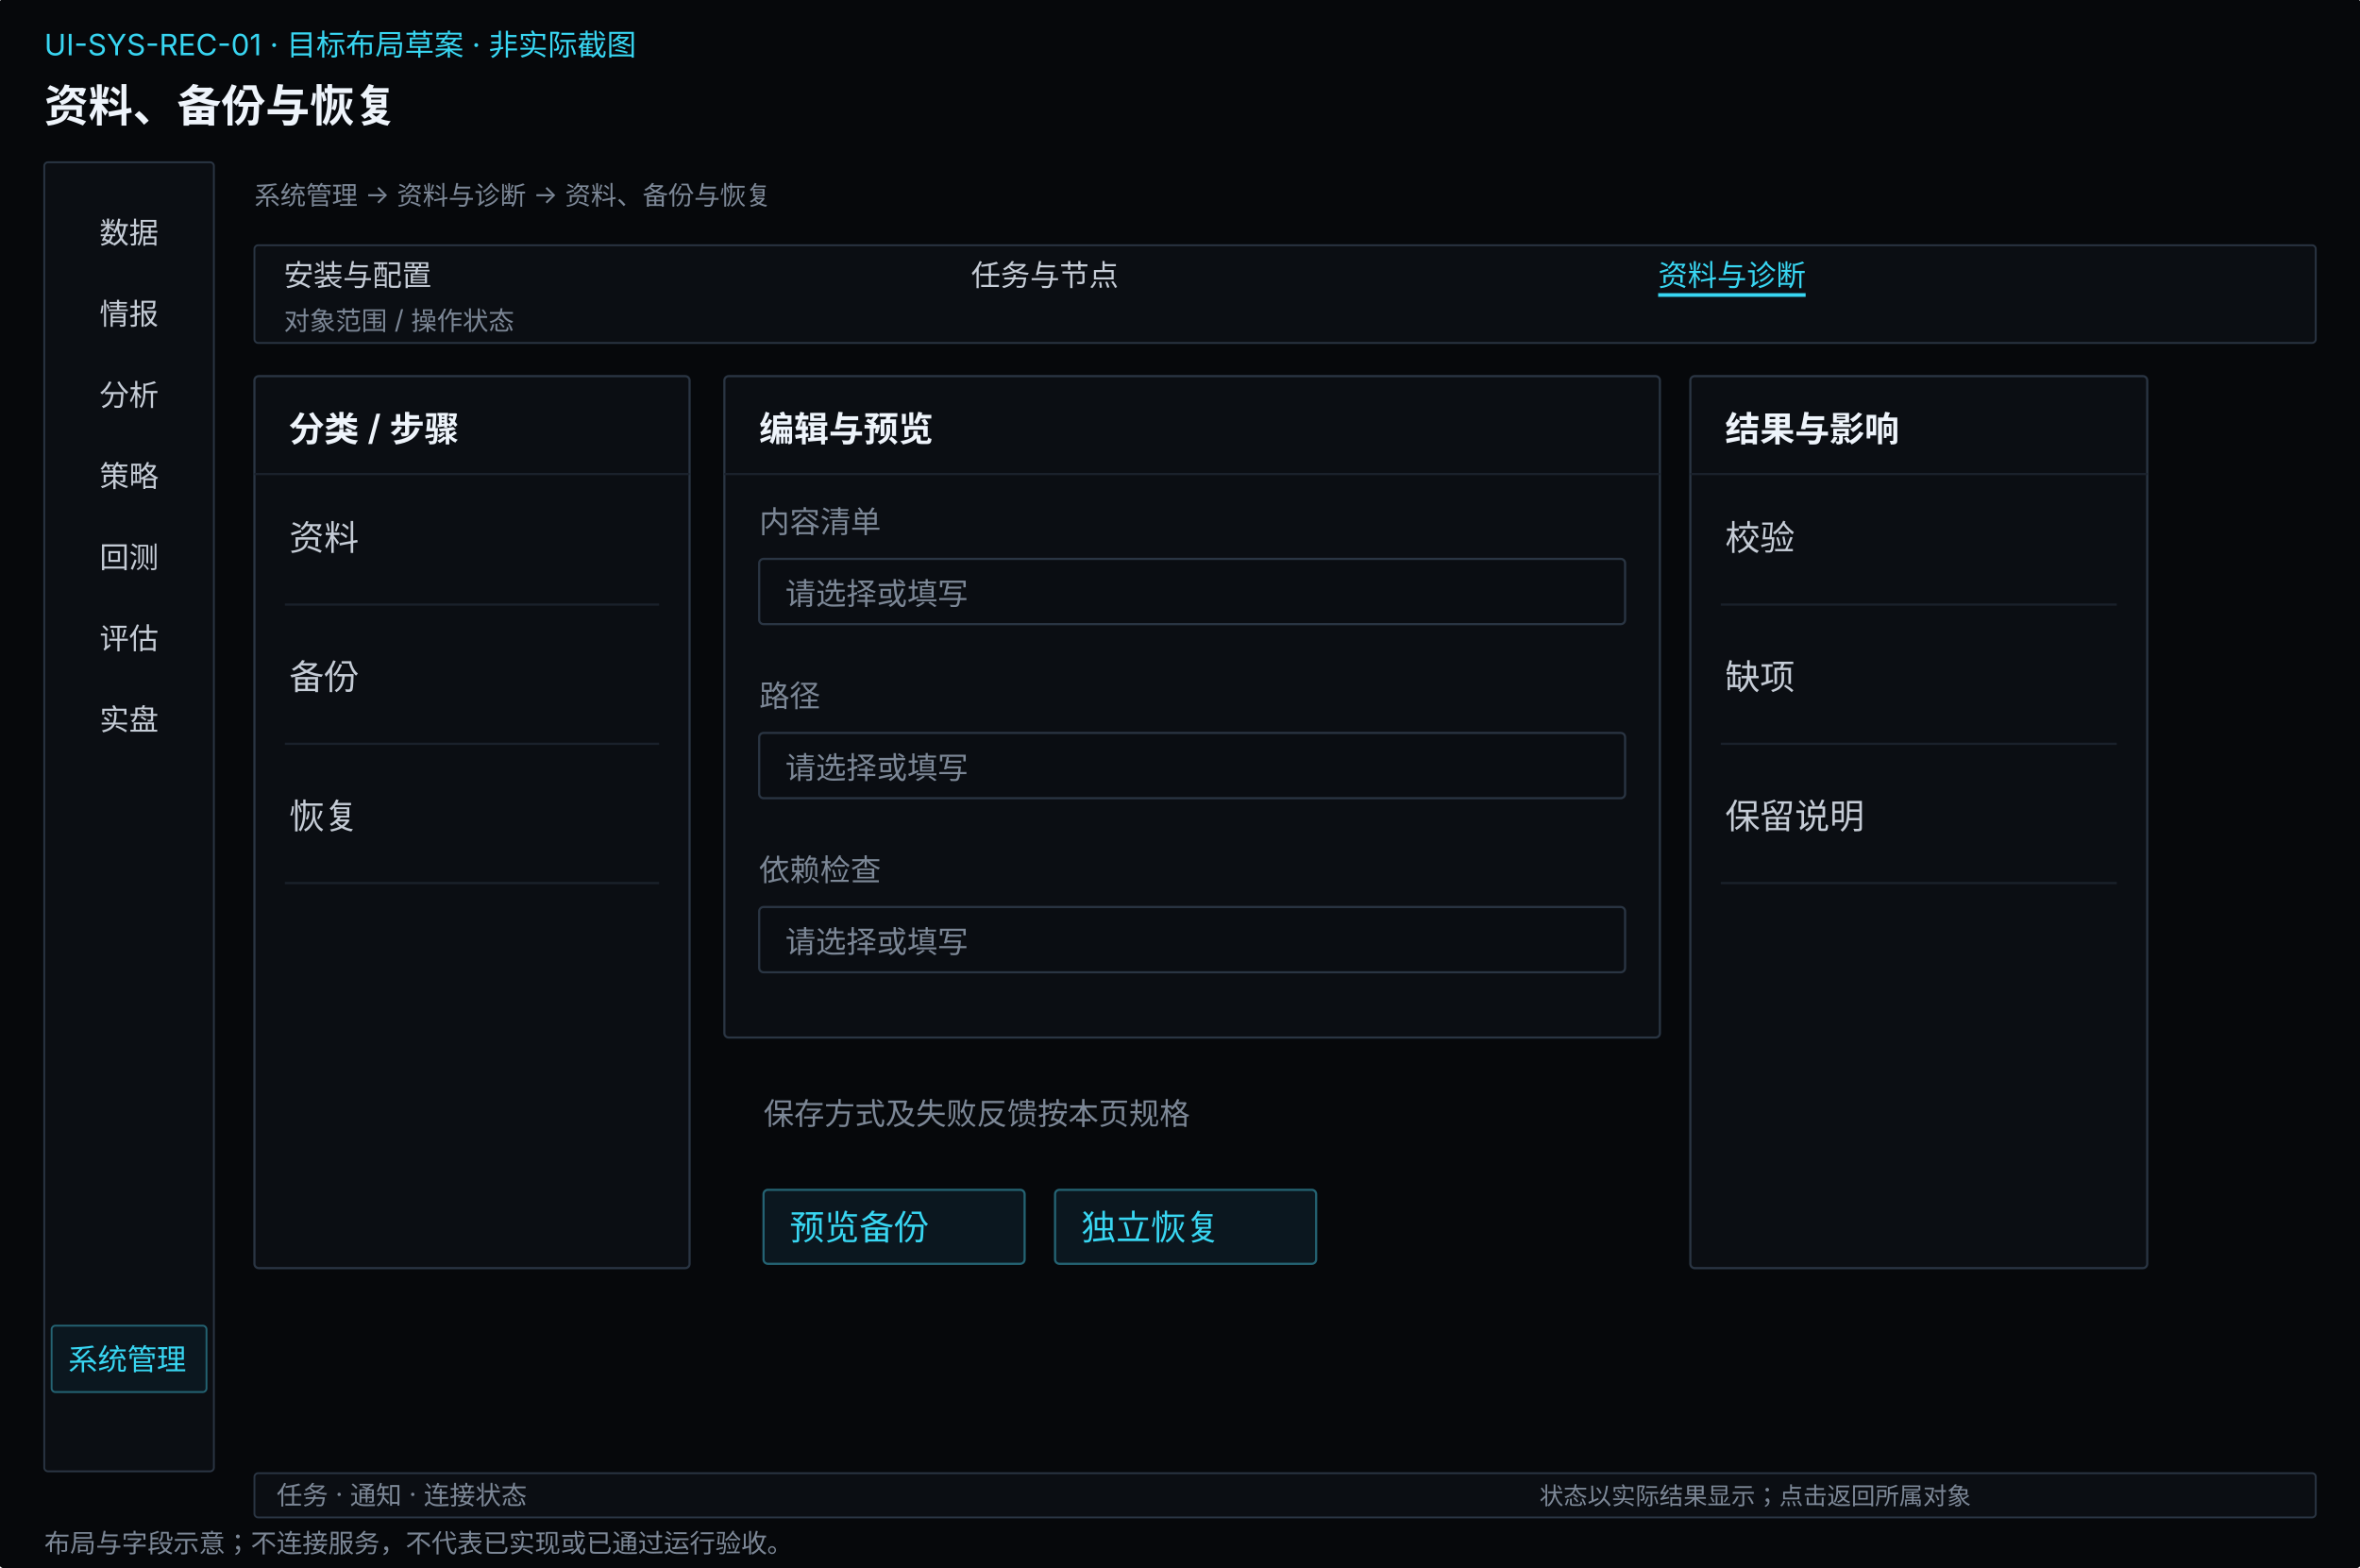
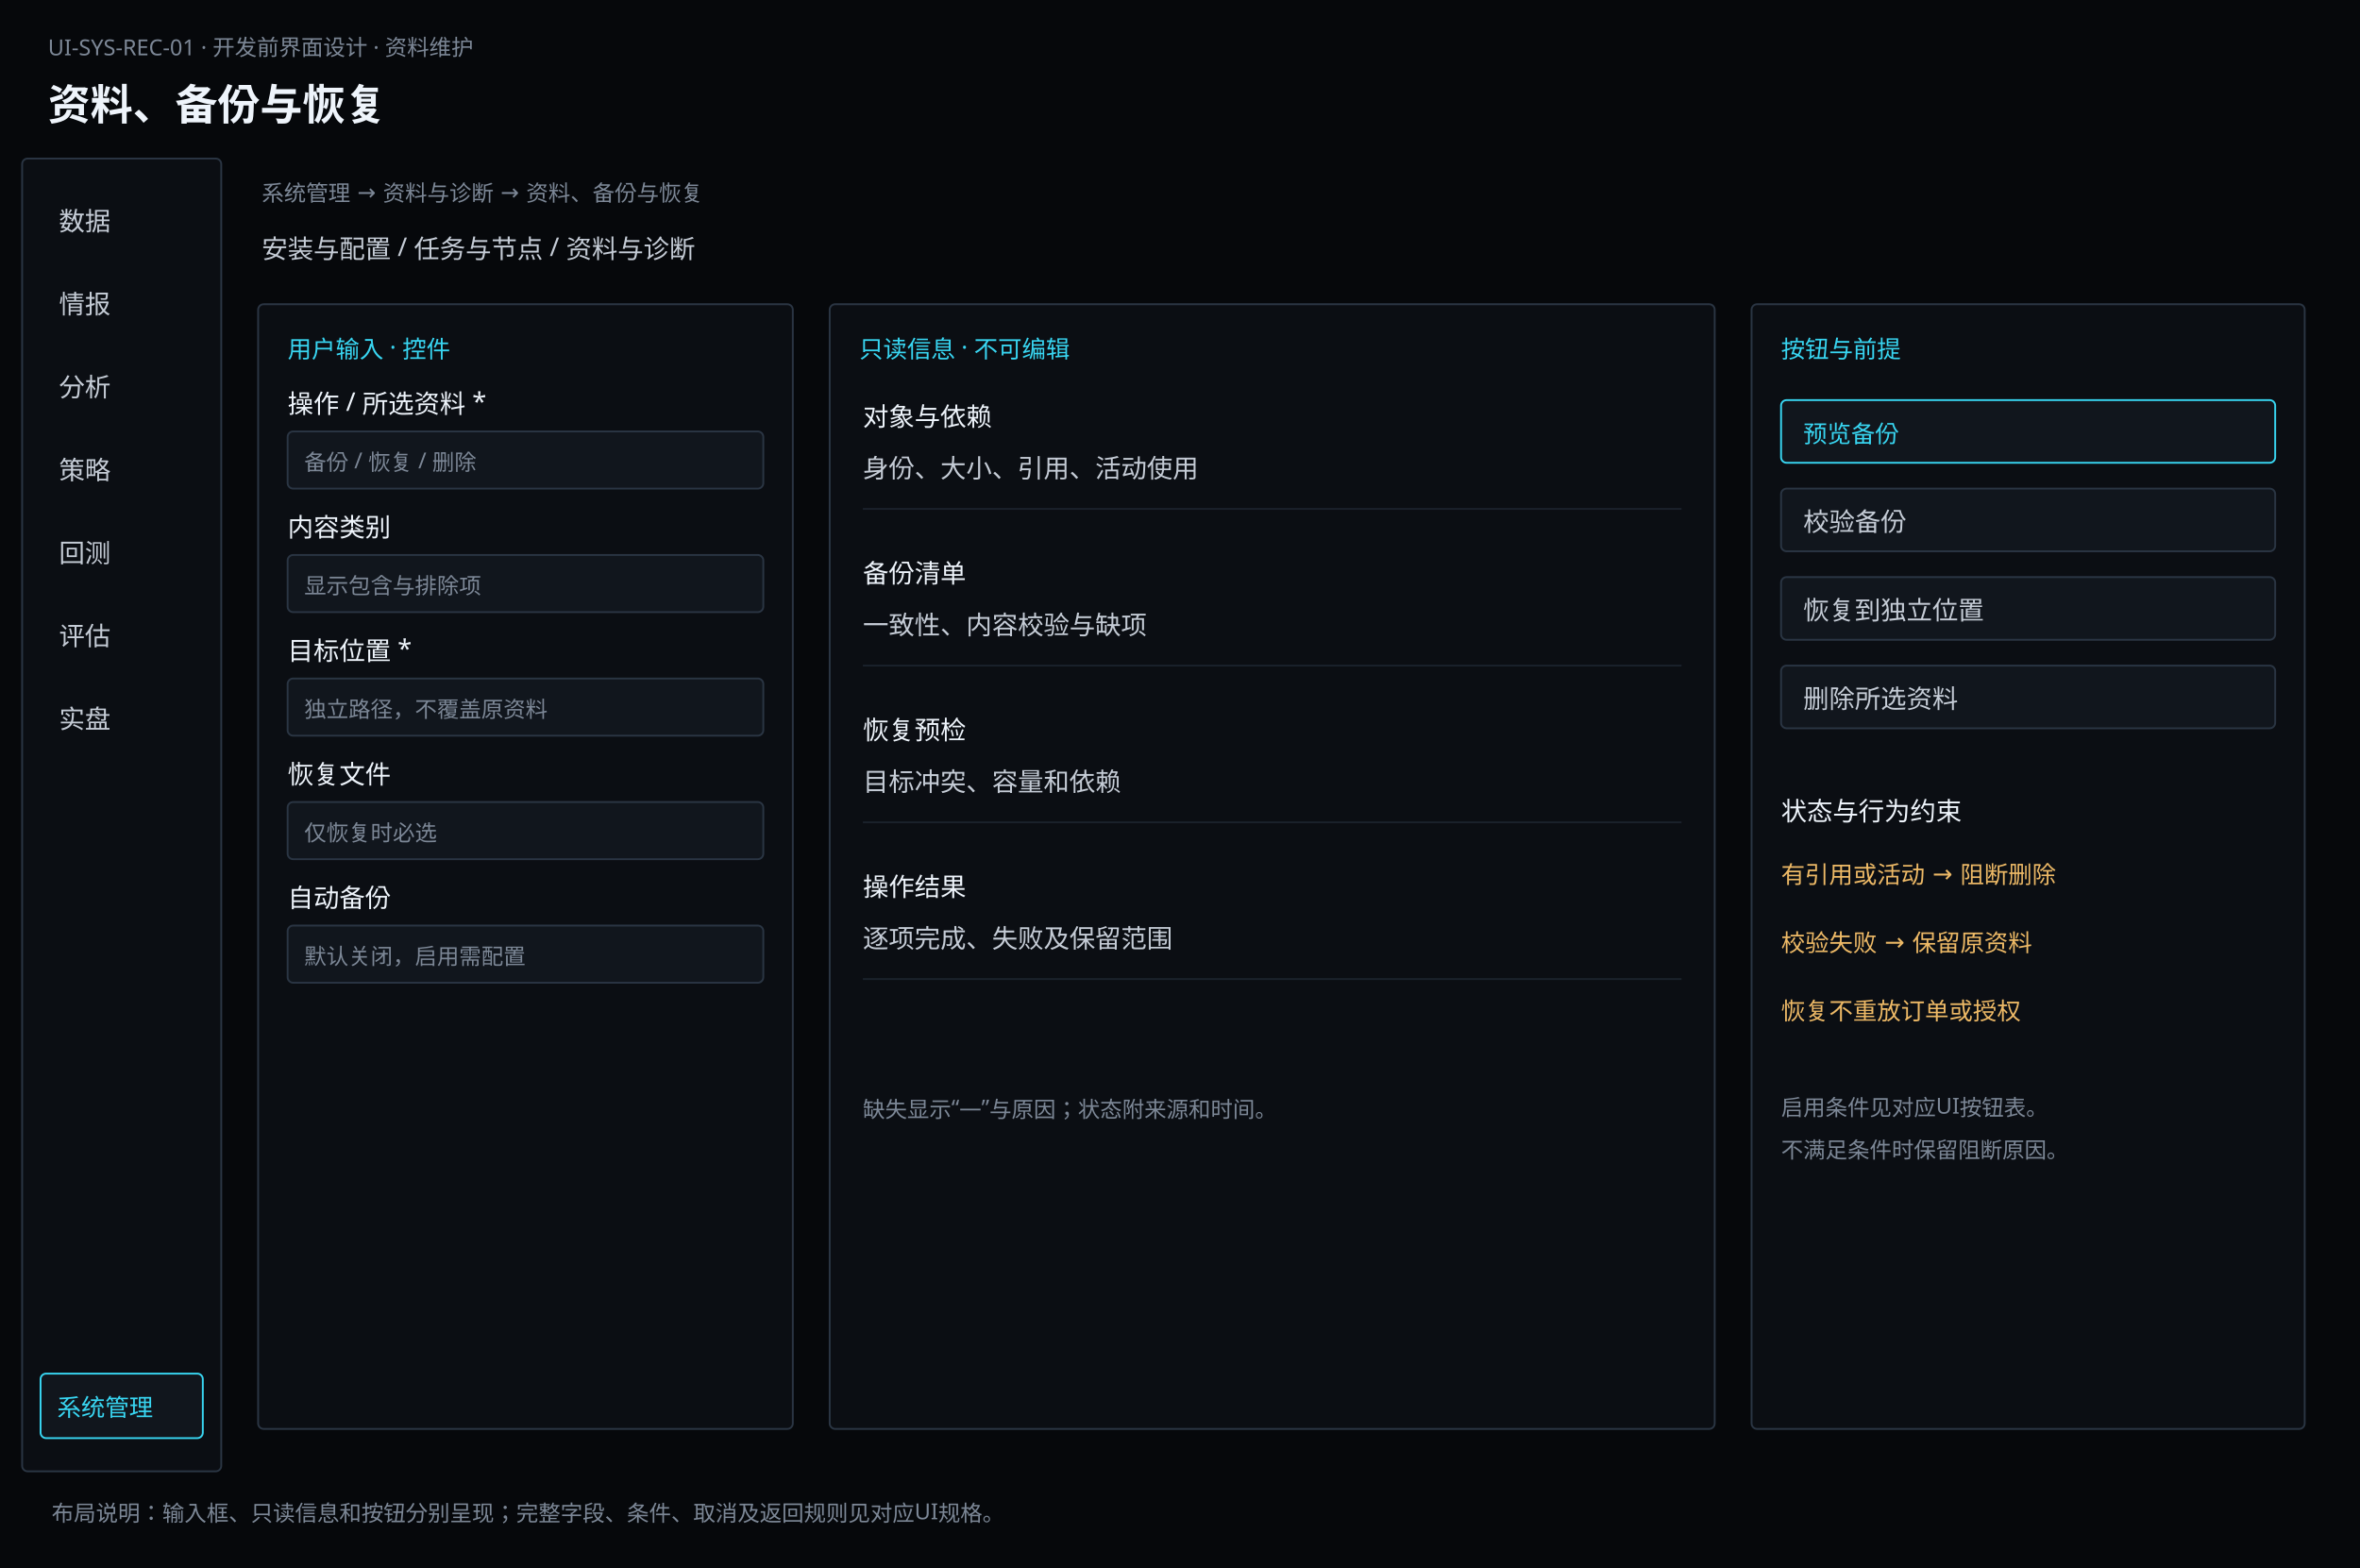
- <svg xmlns="http://www.w3.org/2000/svg" viewBox="0 0 1280 850" role="img" aria-label="UI-SYS-REC-01 资料、备份与恢复目标布局">
-   <style>text{font-family:-apple-system,BlinkMacSystemFont,"PingFang SC",sans-serif;font-size:16px;fill:#c5ccd6}.strong{fill:#eef4fb;font-weight:600}.muted{fill:#7c8796;font-size:14px}.accent{fill:#38d6f2}.title{fill:#eef4fb;font-size:24px;font-weight:600}</style>
-   <rect x="0" y="0" width="1280" height="850" rx="2" fill="#06080b" stroke="#06080b" />
-   <text x="24" y="30" class="accent">UI-SYS-REC-01 · 目标布局草案 · 非实际截图</text>
-   <text x="24" y="66" class="title">资料、备份与恢复</text>
-   <text x="24" y="842" class="muted">布局与字段示意；不连接服务，不代表已实现或已通过运行验收。</text>
-   <rect x="24" y="88" width="92" height="710" rx="2" fill="#0b0e13" stroke="#2a3543" />
-   <text x="54" y="132" class="">数据</text>
-   <text x="54" y="176" class="">情报</text>
-   <text x="54" y="220" class="">分析</text>
-   <text x="54" y="264" class="">策略</text>
-   <text x="54" y="308" class="">回测</text>
-   <text x="54" y="352" class="">评估</text>
-   <text x="54" y="396" class="">实盘</text>
-   <rect x="28" y="719" width="84" height="36" rx="2" fill="#0b171f" stroke="#246373" />
-   <text x="37" y="743" class="accent">系统管理</text>
-   <text x="138" y="111" class="muted">系统管理 → 资料与诊断 → 资料、备份与恢复</text>
-   <rect x="138" y="133" width="1118" height="53" rx="2" fill="#0b0e13" stroke="#2a3543" />
-   <text x="154.0" y="155" class="">安装与配置</text>
-   <text x="526.667" y="155" class="">任务与节点</text>
-   <text x="899.333" y="155" class="accent">资料与诊断</text>
-   <path d="M899.333 160 H979.333" stroke="#38d6f2" stroke-width="2" />
-   <text x="154" y="179" class="muted">对象范围 / 操作状态</text>
-   <rect x="138" y="799" width="1118" height="24" rx="2" fill="#0b0e13" stroke="#2a3543" />
-   <text x="150" y="816" class="muted">任务  ·  通知  ·  连接状态</text>
-   <text x="835" y="816" class="muted" style="font-size:13px">状态以实际结果显示；点击返回所属对象</text>
-   <g transform="translate(138 204) scale(1.18) translate(-44 -174)">
-     <rect x="44" y="174" width="200" height="410" rx="2" fill="#0b0e13" stroke="#2a3543" />
-     <text x="60" y="204" class="strong">分类 / 步骤</text>
-     <path d="M44 219 H244" stroke="#1a212b" />
-     <text x="60" y="254" class="">资料</text>
-     <path d="M58 279 H230" stroke="#1a212b" />
-     <text x="60" y="318" class="">备份</text>
-     <path d="M58 343 H230" stroke="#1a212b" />
-     <text x="60" y="382" class="">恢复</text>
-     <path d="M58 407 H230" stroke="#1a212b" />
-     <rect x="260" y="174" width="430" height="304" rx="2" fill="#0b0e13" stroke="#2a3543" />
-     <text x="276" y="204" class="strong">编辑与预览</text>
-     <path d="M260 219 H690" stroke="#1a212b" />
-     <text x="276" y="246" class="muted">内容清单</text>
-     <rect x="276" y="258" width="398" height="30" rx="2" fill="#0a0d12" stroke="#2a3543" />
-     <text x="288" y="279" class="muted">请选择或填写</text>
-     <text x="276" y="326" class="muted">路径</text>
-     <rect x="276" y="338" width="398" height="30" rx="2" fill="#0a0d12" stroke="#2a3543" />
-     <text x="288" y="359" class="muted">请选择或填写</text>
-     <text x="276" y="406" class="muted">依赖检查</text>
-     <rect x="276" y="418" width="398" height="30" rx="2" fill="#0a0d12" stroke="#2a3543" />
-     <text x="288" y="439" class="muted">请选择或填写</text>
-     <rect x="704" y="174" width="210" height="410" rx="2" fill="#0b0e13" stroke="#2a3543" />
-     <text x="720" y="204" class="strong">结果与影响</text>
-     <path d="M704 219 H914" stroke="#1a212b" />
-     <text x="720" y="254" class="">校验</text>
-     <path d="M718 279 H900" stroke="#1a212b" />
-     <text x="720" y="318" class="">缺项</text>
-     <path d="M718 343 H900" stroke="#1a212b" />
-     <text x="720" y="382" class="">保留说明</text>
-     <path d="M718 407 H900" stroke="#1a212b" />
-     <text x="278" y="518" class="muted">保存方式及失败反馈按本页规格</text>
-     <rect x="278" y="548" width="120" height="34" rx="2" fill="#0b171f" stroke="#246373" />
-     <text x="290" y="571" class="accent">预览备份</text>
-     <rect x="412" y="548" width="120" height="34" rx="2" fill="#0b171f" stroke="#246373" />
-     <text x="424" y="571" class="accent">独立恢复</text>
-   </g>
+ <svg xmlns="http://www.w3.org/2000/svg" viewBox="0 0 1280 850" role="img" aria-label="UI-SYS-REC-01 资料、备份与恢复目标界面">
+   <style>text{font-family:system-ui,sans-serif}.title{font-size:23px;fill:#EEF4FB;font-weight:600}.body{font-size:14px;fill:#C5CCD6}.small{font-size:12px;fill:#7C8796}.label{font-size:14px;fill:#EEF4FB}.accent{font-size:13px;fill:#38D6F2}.warning{font-size:13px;fill:#EDB966}</style>
+   <rect x="0" y="0" width="1280" height="850" rx="0" fill="#06080B" stroke="#06080B" />
+   <text x="26" y="30" class="small">UI-SYS-REC-01 · 开发前界面设计 · 资料维护</text>
+   <text x="26" y="65" class="title">资料、备份与恢复</text>
+   <rect x="12" y="86" width="108" height="712" rx="3" fill="#0B0E13" stroke="#2A3543" />
+   <text x="142" y="109" class="small">系统管理 → 资料与诊断 → 资料、备份与恢复</text>
+   <text x="32" y="125" class="body">数据</text>
+   <text x="32" y="170" class="body">情报</text>
+   <text x="32" y="215" class="body">分析</text>
+   <text x="32" y="260" class="body">策略</text>
+   <text x="32" y="305" class="body">回测</text>
+   <text x="32" y="350" class="body">评估</text>
+   <text x="32" y="395" class="body">实盘</text>
+   <rect x="22" y="745" width="88" height="35" rx="3" fill="#11161D" stroke="#38D6F2" />
+   <text x="31" y="768" class="accent">系统管理</text>
+   <text x="142" y="140" class="body">安装与配置     /     任务与节点     /     资料与诊断</text>
+   <rect x="140" y="165" width="290" height="610" rx="3" fill="#0B0E13" stroke="#2A3543" />
+   <text x="156" y="194" class="accent">用户输入 · 控件</text>
+   <rect x="450" y="165" width="480" height="610" rx="3" fill="#0B0E13" stroke="#2A3543" />
+   <text x="466" y="194" class="accent">只读信息 · 不可编辑</text>
+   <rect x="950" y="165" width="300" height="610" rx="3" fill="#0B0E13" stroke="#2A3543" />
+   <text x="966" y="194" class="accent">按钮与前提</text>
+   <text x="156" y="224" class="label">操作 / 所选资料 *</text>
+   <rect x="156" y="234" width="258" height="31" rx="3" fill="#11161D" stroke="#2A3543" />
+   <text x="165" y="255" class="small">备份 / 恢复 / 删除</text>
+   <text x="156" y="291" class="label">内容类别</text>
+   <rect x="156" y="301" width="258" height="31" rx="3" fill="#11161D" stroke="#2A3543" />
+   <text x="165" y="322" class="small">显示包含与排除项</text>
+   <text x="156" y="358" class="label">目标位置 *</text>
+   <rect x="156" y="368" width="258" height="31" rx="3" fill="#11161D" stroke="#2A3543" />
+   <text x="165" y="389" class="small">独立路径，不覆盖原资料</text>
+   <text x="156" y="425" class="label">恢复文件</text>
+   <rect x="156" y="435" width="258" height="31" rx="3" fill="#11161D" stroke="#2A3543" />
+   <text x="165" y="456" class="small">仅恢复时必选</text>
+   <text x="156" y="492" class="label">自动备份</text>
+   <rect x="156" y="502" width="258" height="31" rx="3" fill="#11161D" stroke="#2A3543" />
+   <text x="165" y="523" class="small">默认关闭，启用需配置</text>
+   <text x="468" y="231" class="label">对象与依赖</text>
+   <text x="468" y="259" class="body">身份、大小、引用、活动使用</text>
+   <line x1="468" y1="276" x2="912" y2="276" stroke="#1A212B" />
+   <text x="468" y="316" class="label">备份清单</text>
+   <text x="468" y="344" class="body">一致性、内容校验与缺项</text>
+   <line x1="468" y1="361" x2="912" y2="361" stroke="#1A212B" />
+   <text x="468" y="401" class="label">恢复预检</text>
+   <text x="468" y="429" class="body">目标冲突、容量和依赖</text>
+   <line x1="468" y1="446" x2="912" y2="446" stroke="#1A212B" />
+   <text x="468" y="486" class="label">操作结果</text>
+   <text x="468" y="514" class="body">逐项完成、失败及保留范围</text>
+   <line x1="468" y1="531" x2="912" y2="531" stroke="#1A212B" />
+   <text x="468" y="606" class="small">缺失显示“—”与原因；状态附来源和时间。</text>
+   <rect x="966" y="217" width="268" height="34" rx="3" fill="#11161D" stroke="#38D6F2" />
+   <text x="978" y="240" class="accent">预览备份</text>
+   <rect x="966" y="265" width="268" height="34" rx="3" fill="#11161D" stroke="#2A3543" />
+   <text x="978" y="288" class="body">校验备份</text>
+   <rect x="966" y="313" width="268" height="34" rx="3" fill="#11161D" stroke="#2A3543" />
+   <text x="978" y="336" class="body">恢复到独立位置</text>
+   <rect x="966" y="361" width="268" height="34" rx="3" fill="#11161D" stroke="#2A3543" />
+   <text x="978" y="384" class="body">删除所选资料</text>
+   <text x="966" y="445" class="label">状态与行为约束</text>
+   <text x="966" y="479" class="warning">有引用或活动 → 阻断删除</text>
+   <text x="966" y="516" class="warning">校验失败 → 保留原资料</text>
+   <text x="966" y="553" class="warning">恢复不重放订单或授权</text>
+   <text x="966" y="605" class="small">启用条件见对应UI按钮表。</text>
+   <text x="966" y="628" class="small">不满足条件时保留阻断原因。</text>
+   <text x="28" y="825" class="small">布局说明：输入框、只读信息和按钮分别呈现；完整字段、条件、取消及返回规则见对应UI规格。</text>
</svg>
